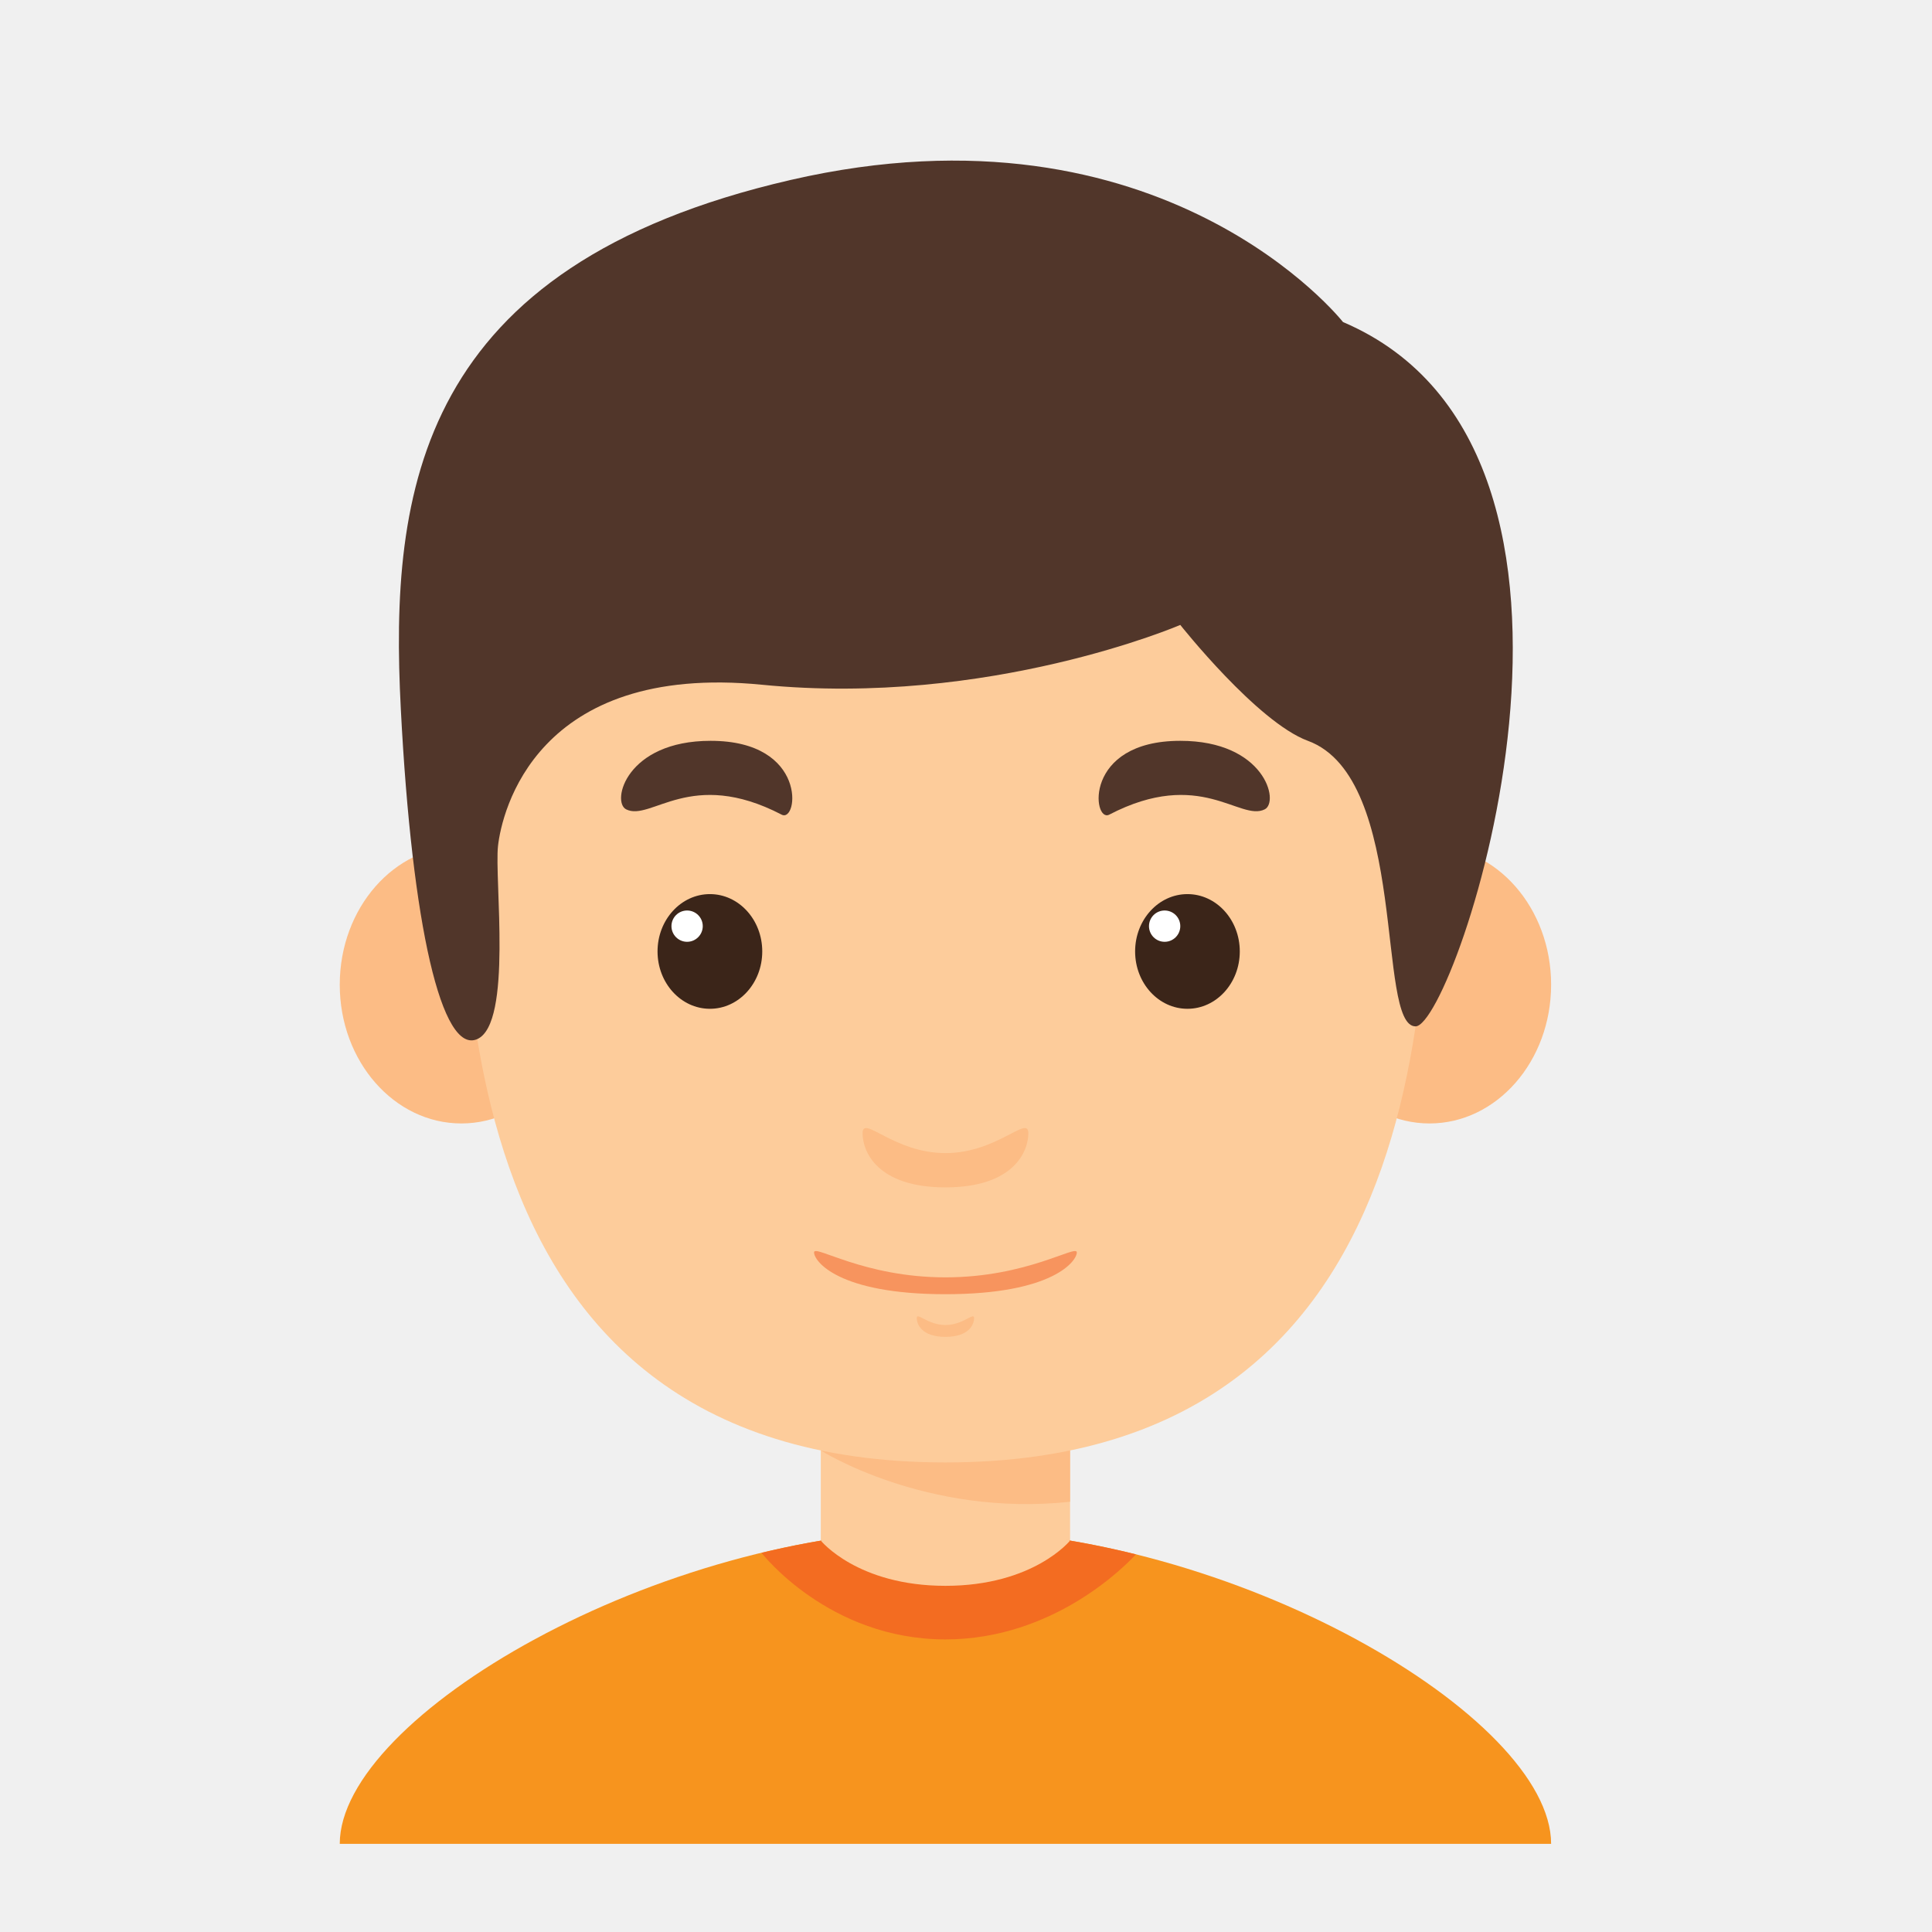
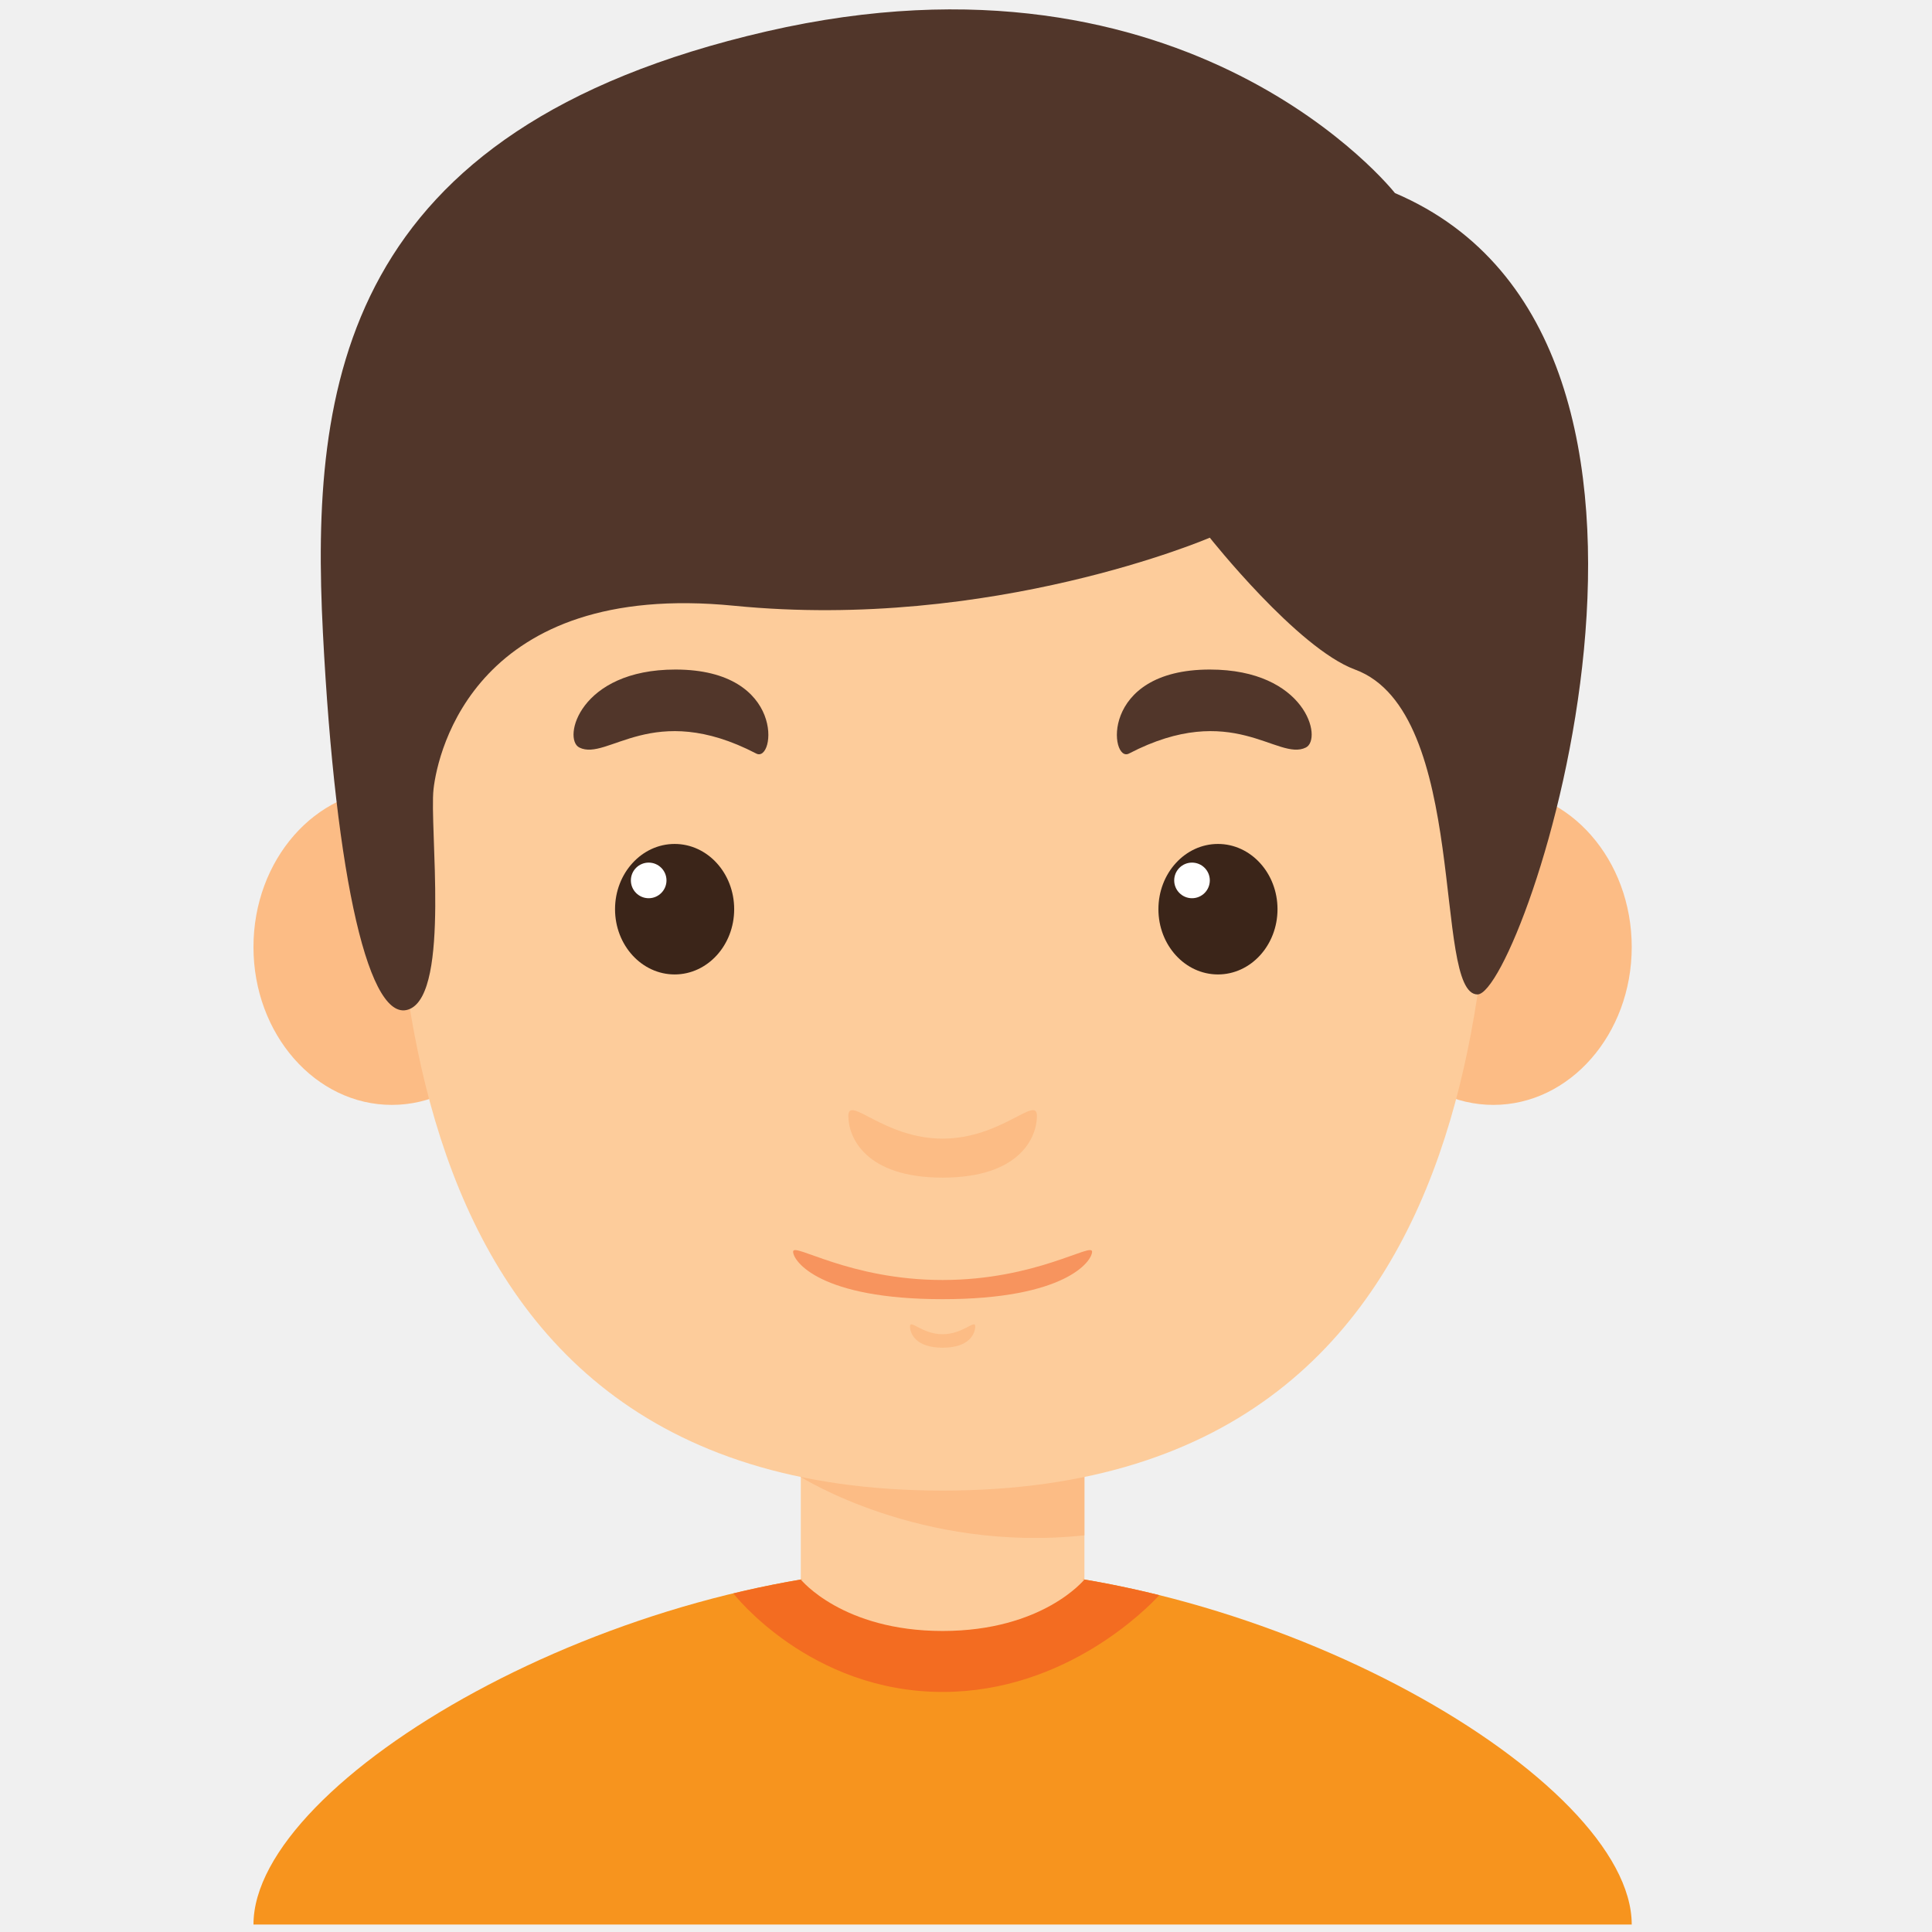
- <svg xmlns="http://www.w3.org/2000/svg" t="1696843387677" class="icon" viewBox="0 0 1024 1024" version="1.1" p-id="3052" width="200" height="200">
-   <path d="M435.045 899.315h132.116V751.356H435.045z" fill="#FDCC9B" p-id="3053" />
-   <path d="M435.045 768.778s55.586 35.377 132.11 27.192v-44.636h-132.11v17.444zM309.008 521.912c0 40.597-28.86 73.541-64.474 73.541-35.596 0-64.457-32.945-64.457-73.541 0-40.625 28.86-73.564 64.457-73.564 35.614 0 64.474 32.94 64.474 73.564z m513.114 0c0 40.597-28.855 73.541-64.451 73.541s-64.457-32.945-64.457-73.541c0-40.625 28.86-73.564 64.457-73.564s64.451 32.94 64.451 73.564z" fill="#FCBC85" p-id="3054" />
-   <path d="M757.407 381.414c0-108.323-79.272-187.595-256.304-187.595-177.038 0-256.304 79.272-256.304 187.595 0 108.345-18.484 393.707 256.304 393.707 274.805 0 256.304-285.361 256.304-393.707z" fill="#FDCC9B" p-id="3055" />
-   <path d="M404.01 504.288c0 16.787-12.422 30.394-27.737 30.394-15.321 0-27.765-13.607-27.765-30.394s12.444-30.394 27.765-30.394c15.316 0 27.737 13.607 27.737 30.394z" fill="#3B2519" p-id="3056" />
-   <path d="M372.476 490.878c0 4.568-3.73 8.298-8.292 8.298-4.59 0-8.298-3.73-8.298-8.298a8.288 8.288 0 0 1 8.298-8.292c4.562-0.001 8.292 3.707 8.292 8.292z" fill="#FFFFFF" p-id="3057" />
-   <path d="M331.879 428.972c13.118 6.562 34.186-22.276 82.407 2.809 8.798 4.584 14.045-39.13-37.641-39.13-44.766-0.001-52.693 32.371-44.766 36.321z" fill="#51362A" p-id="3058" />
-   <path d="M657.112 504.288c0 16.787-12.422 30.394-27.737 30.394-15.321 0-27.742-13.607-27.742-30.394s12.422-30.394 27.742-30.394c15.316 0 27.737 13.607 27.737 30.394z" fill="#3B2519" p-id="3059" />
-   <path d="M625.578 490.878c0 4.568-3.708 8.298-8.298 8.298-4.584 0-8.292-3.73-8.292-8.298a8.286 8.286 0 0 1 8.292-8.292 8.286 8.286 0 0 1 8.298 8.292z" fill="#FFFFFF" p-id="3060" />
-   <path d="M670.326 428.972c-13.124 6.562-34.192-22.276-82.407 2.809-8.781 4.584-14.023-39.13 37.658-39.13 44.749-0.001 52.671 32.371 44.749 36.321z" fill="#51362A" p-id="3061" />
-   <path d="M501.103 611.167c-27.411 0-43.917-20.478-43.917-10.556 0 9.894 7.922 28.725 43.917 28.725 36.012 0 43.934-18.832 43.934-28.725 0-9.922-16.523 10.556-43.934 10.556z m0 91.115c-9.483 0-15.186-7.084-15.186-3.663s2.742 9.944 15.186 9.944c12.461 0 15.186-6.523 15.186-9.944 0-3.421-5.708 3.663-15.186 3.663z" fill="#FCBC85" p-id="3062" />
-   <path d="M501.103 677.023c-43.456 0-69.637-17.686-69.637-13.208 0 4.495 12.573 22.141 69.637 22.141 57.08 0 69.631-17.647 69.631-22.141 0-4.478-26.181 13.208-69.631 13.208z" fill="#F7945E" p-id="3063" />
-   <path d="M501.103 810.785v166.482H180.078c0-67.395 169.094-166.482 321.025-166.482z m0 0v166.482h321.02c-0.001-67.395-169.089-166.482-321.02-166.482z" fill="#F7941E" p-id="3064" />
-   <path d="M501.103 810.785c-32.304 0-65.401 4.523-97.486 12.248 0.219 0.258 35.596 45.889 97.486 45.889 57.322 0 95.441-39.068 100.946-45.08-33.158-8.231-67.457-13.057-100.946-13.057z" fill="#F36C21" p-id="3065" />
-   <path d="M435.045 816.555s19.332 23.967 66.058 23.967c46.743 0 66.052-23.967 66.052-23.967s-68.535-24.951-132.11 0z" fill="#FDCC9B" p-id="3066" />
-   <path d="M711.822 170.69S616.713 49.816 419 95.396c-197.707 45.58-212.522 164.482-206.573 280.159 5.944 115.7 21.815 183.555 40.557 175.173 18.736-8.382 8.995-84.755 10.972-102.379 1.972-17.624 19.815-97.306 140.054-85.412 120.245 11.871 221.567-31.714 221.567-31.714s40.799 51.552 67.637 61.429c53.636 19.731 36.035 151.341 57.058 151.341 21.001-0.002 124.06-303.931-38.45-373.303z" fill="#51362A" p-id="3067" />
+ <svg xmlns="http://www.w3.org/2000/svg" t="1697161475155" class="icon" viewBox="0 0 1024 1024" version="1.1" p-id="3429" width="200" height="200">
+   <path d="M424.442 931.345h150.319V763.001H424.442z" fill="#FDCC9B" p-id="3430" />
+   <path d="M424.442 782.823s63.245 40.251 150.312 30.938v-50.786h-150.312v19.847zM281.04 501.944c0 46.19-32.836 83.673-73.357 83.673-40.5 0-73.338-37.484-73.338-83.673 0-46.222 32.836-83.699 73.338-83.699 40.521 0 73.357 37.478 73.357 83.699z m583.81 0c0 46.19-32.831 83.673-73.331 83.673s-73.338-37.484-73.338-83.673c0-46.222 32.836-83.699 73.338-83.699s73.331 37.478 73.331 83.699z" fill="#FCBC85" p-id="3431" />
+   <path d="M791.219 342.089c0-123.248-90.194-213.441-291.617-213.441-201.43 0-291.617 90.194-291.617 213.441 0 123.273-21.031 447.951 291.617 447.951 312.667 0 291.617-324.677 291.617-447.951z" fill="#FDCC9B" p-id="3432" />
+   <path d="M389.131 481.892c0 19.1-14.133 34.582-31.559 34.582-17.432 0-31.59-15.482-31.59-34.582s14.159-34.582 31.59-34.582c17.426 0 31.559 15.482 31.559 34.582z" fill="#3B2519" p-id="3433" />
+   <path d="M353.253 466.635c0 5.197-4.244 9.441-9.434 9.441-5.222 0-9.441-4.244-9.441-9.441a9.43 9.43 0 0 1 9.441-9.434c5.191-0.001 9.434 4.218 9.434 9.434z" fill="#FFFFFF" p-id="3434" />
+   <path d="M307.062 396.199c14.925 7.466 38.896-25.345 93.761 3.196 10.01 5.216 15.98-44.521-42.827-44.521-50.934-0.001-59.953 36.831-50.934 41.325z" fill="#51362A" p-id="3435" />
+   <path d="M677.105 481.892c0 19.1-14.133 34.582-31.559 34.582-17.432 0-31.564-15.482-31.564-34.582s14.133-34.582 31.564-34.582c17.426 0 31.559 15.482 31.559 34.582z" fill="#3B2519" p-id="3436" />
+   <path d="M641.227 466.635c0 5.197-4.219 9.441-9.441 9.441-5.216 0-9.434-4.244-9.434-9.441a9.428 9.428 0 0 1 9.434-9.434 9.428 9.428 0 0 1 9.441 9.434z" fill="#FFFFFF" p-id="3437" />
+   <path d="M692.14 396.199c-14.932 7.466-38.903-25.345-93.761 3.196-9.991 5.216-15.955-44.521 42.846-44.521 50.914-0.001 59.928 36.831 50.914 41.325z" fill="#51362A" p-id="3438" />
+   <path d="M499.602 603.497c-31.188 0-49.968-23.299-49.968-12.01 0 11.257 9.013 32.683 49.968 32.683 40.974 0 49.987-21.427 49.987-32.683 0-11.289-18.8 12.01-49.987 12.01z m0 103.669c-10.79 0-17.278-8.06-17.278-4.168s3.12 11.314 17.278 11.314c14.178 0 17.278-7.422 17.278-11.314 0-3.892-6.494 4.168-17.278 4.168z" fill="#FCBC85" p-id="3439" />
+   <path d="M499.602 678.426c-49.443 0-79.231-20.123-79.231-15.028 0 5.114 14.305 25.192 79.231 25.192 64.944 0 79.225-20.078 79.225-25.192 0-5.095-29.788 15.028-79.225 15.028z" fill="#F7945E" p-id="3440" />
+   <path d="M499.602 830.618v189.42H134.347c0-76.681 192.391-189.42 365.255-189.42z m0 0v189.42h365.249c-0.001-76.681-192.386-189.42-365.249-189.42z" fill="#F7941E" p-id="3441" />
+   <path d="M499.602 830.618c-36.755 0-74.412 5.146-110.917 13.936 0.249 0.294 40.5 52.211 110.917 52.211 65.22 0 108.591-44.451 114.854-51.291-37.726-9.365-76.751-14.856-114.854-14.856z" fill="#F36C21" p-id="3442" />
+   <path d="M424.442 837.183s21.996 27.269 75.159 27.269c53.183 0 75.152-27.269 75.152-27.269s-77.978-28.389-150.312 0z" fill="#FDCC9B" p-id="3443" />
+   <path d="M739.353 102.332S631.14-35.196 406.187 16.664c-224.947 51.86-241.803 187.144-235.034 318.759 6.763 131.641 24.821 208.845 46.145 199.308 21.317-9.537 10.234-96.432 12.484-116.485 2.244-20.052 22.545-110.713 159.35-97.18 136.812 13.507 252.094-36.083 252.094-36.083s46.42 58.655 76.956 69.893c61.026 22.449 41 172.192 64.919 172.192 23.894-0.002 141.153-345.806-43.748-424.736z" fill="#51362A" p-id="3444" />
</svg>
